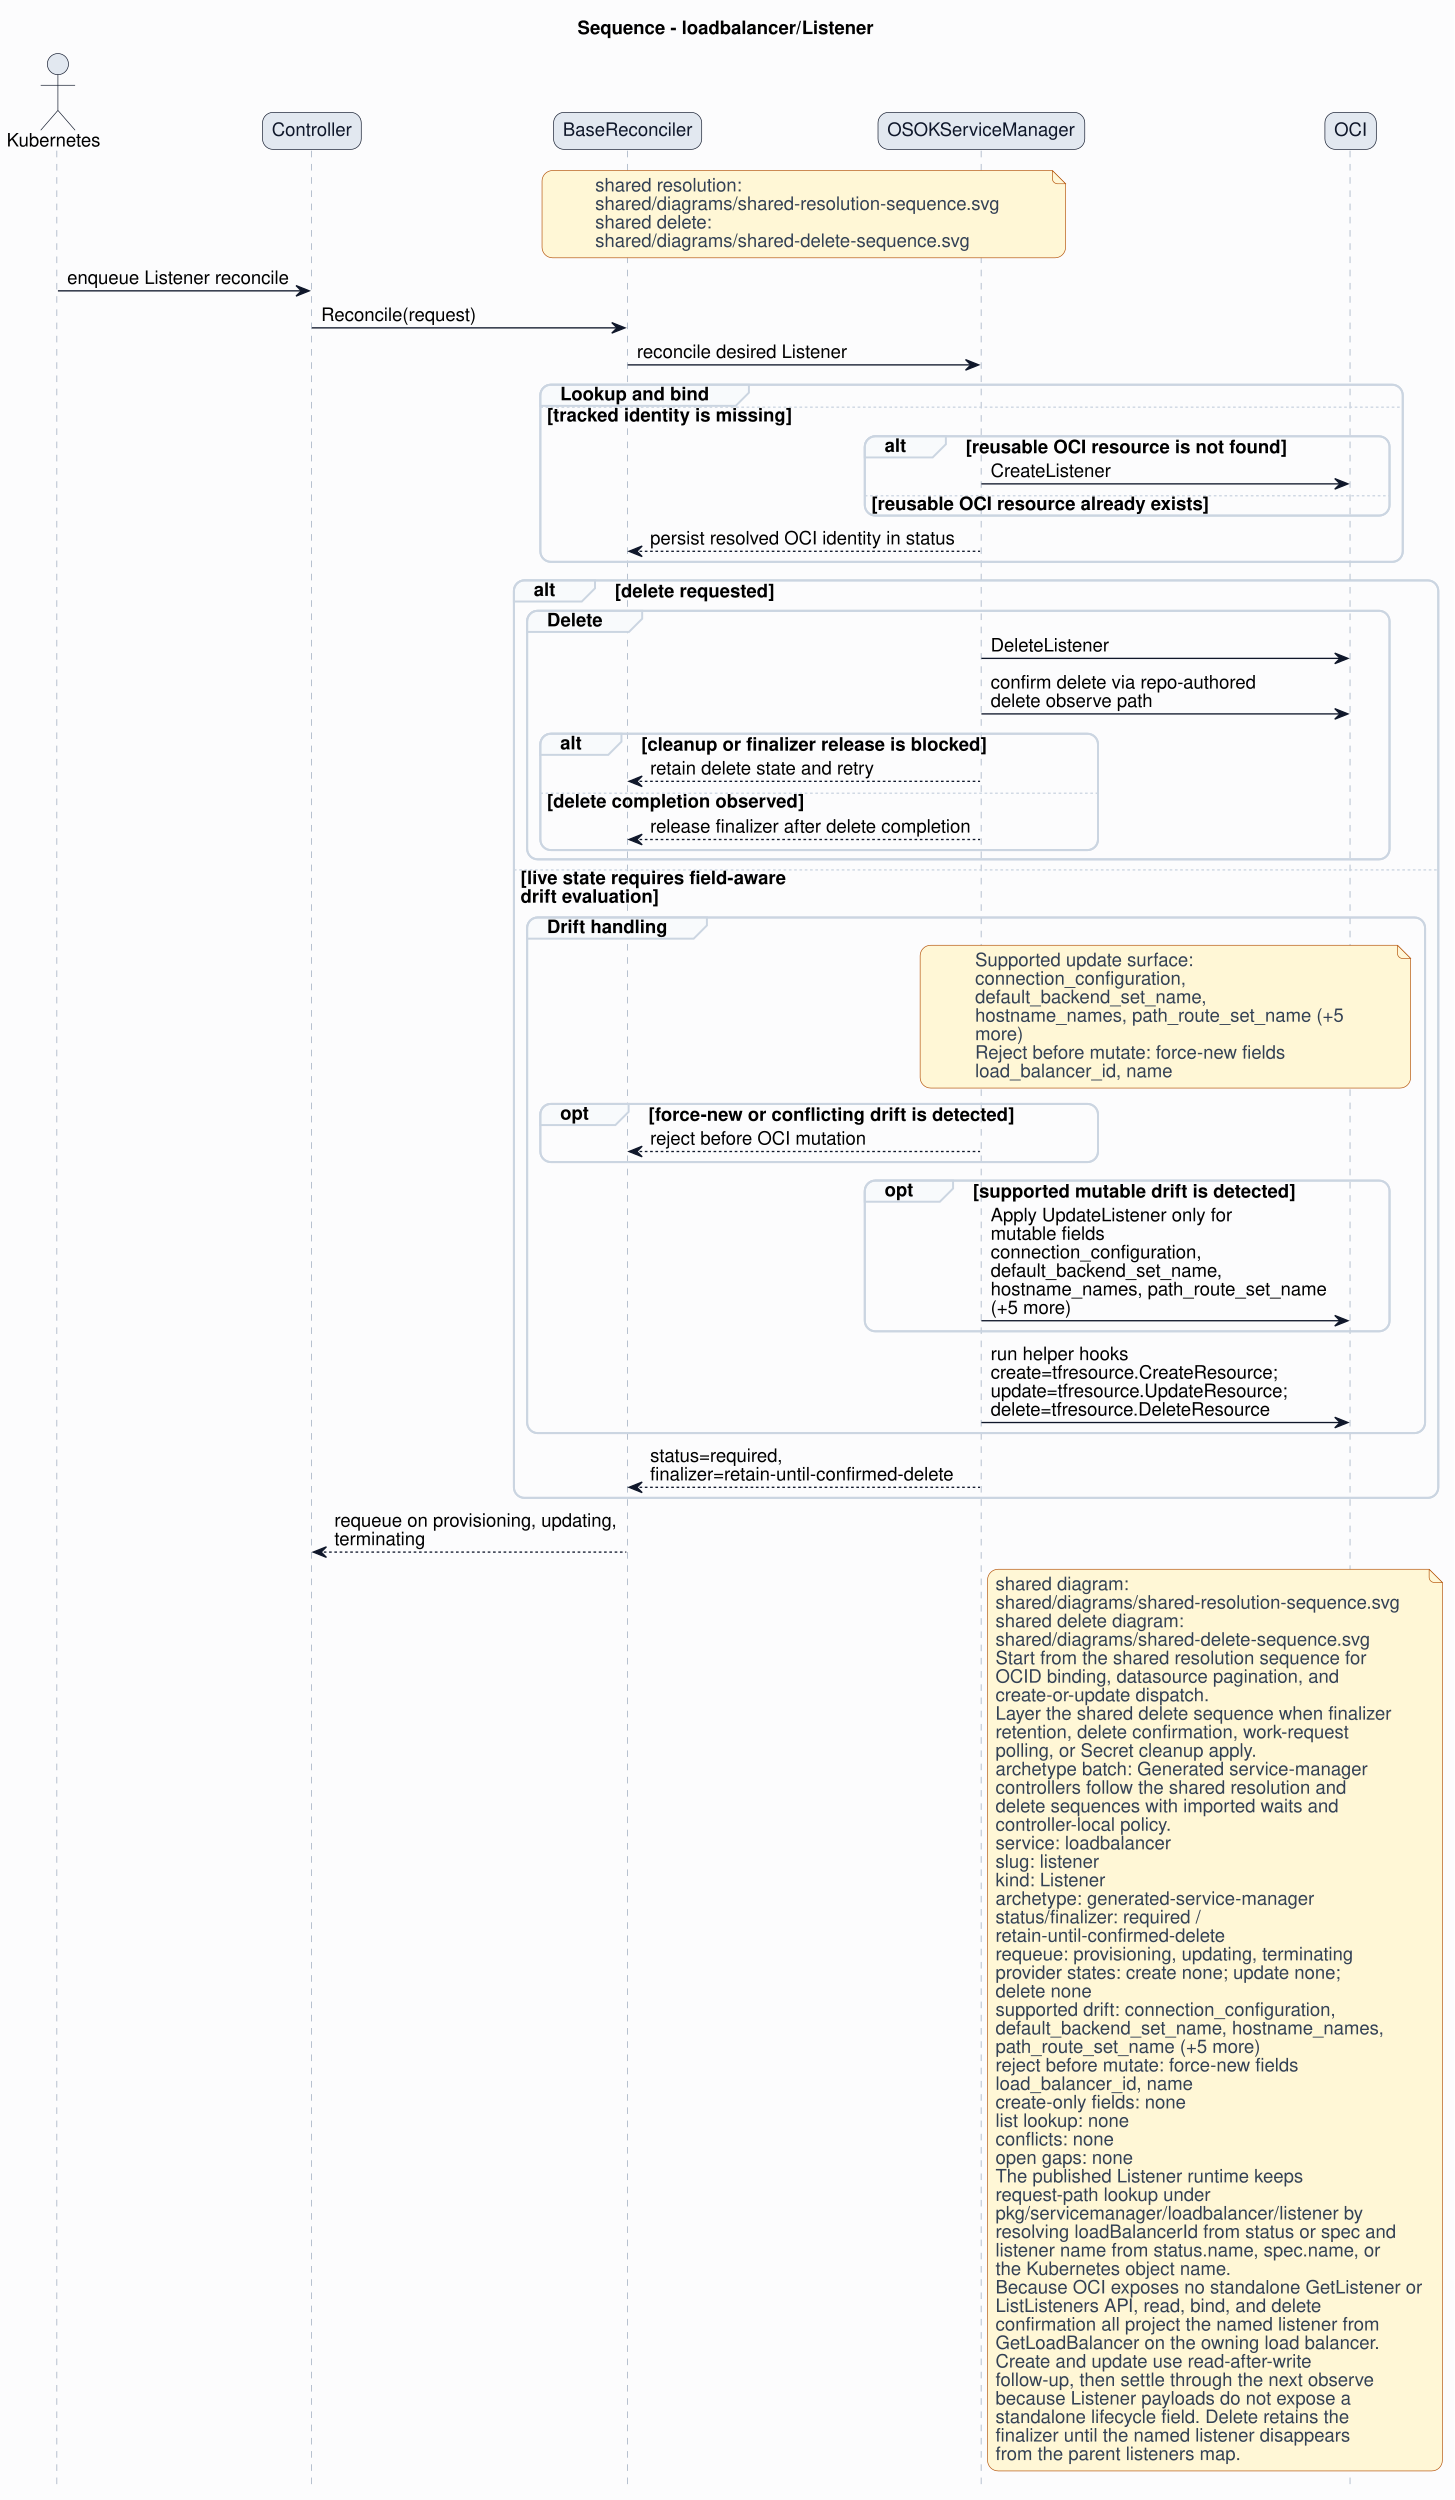
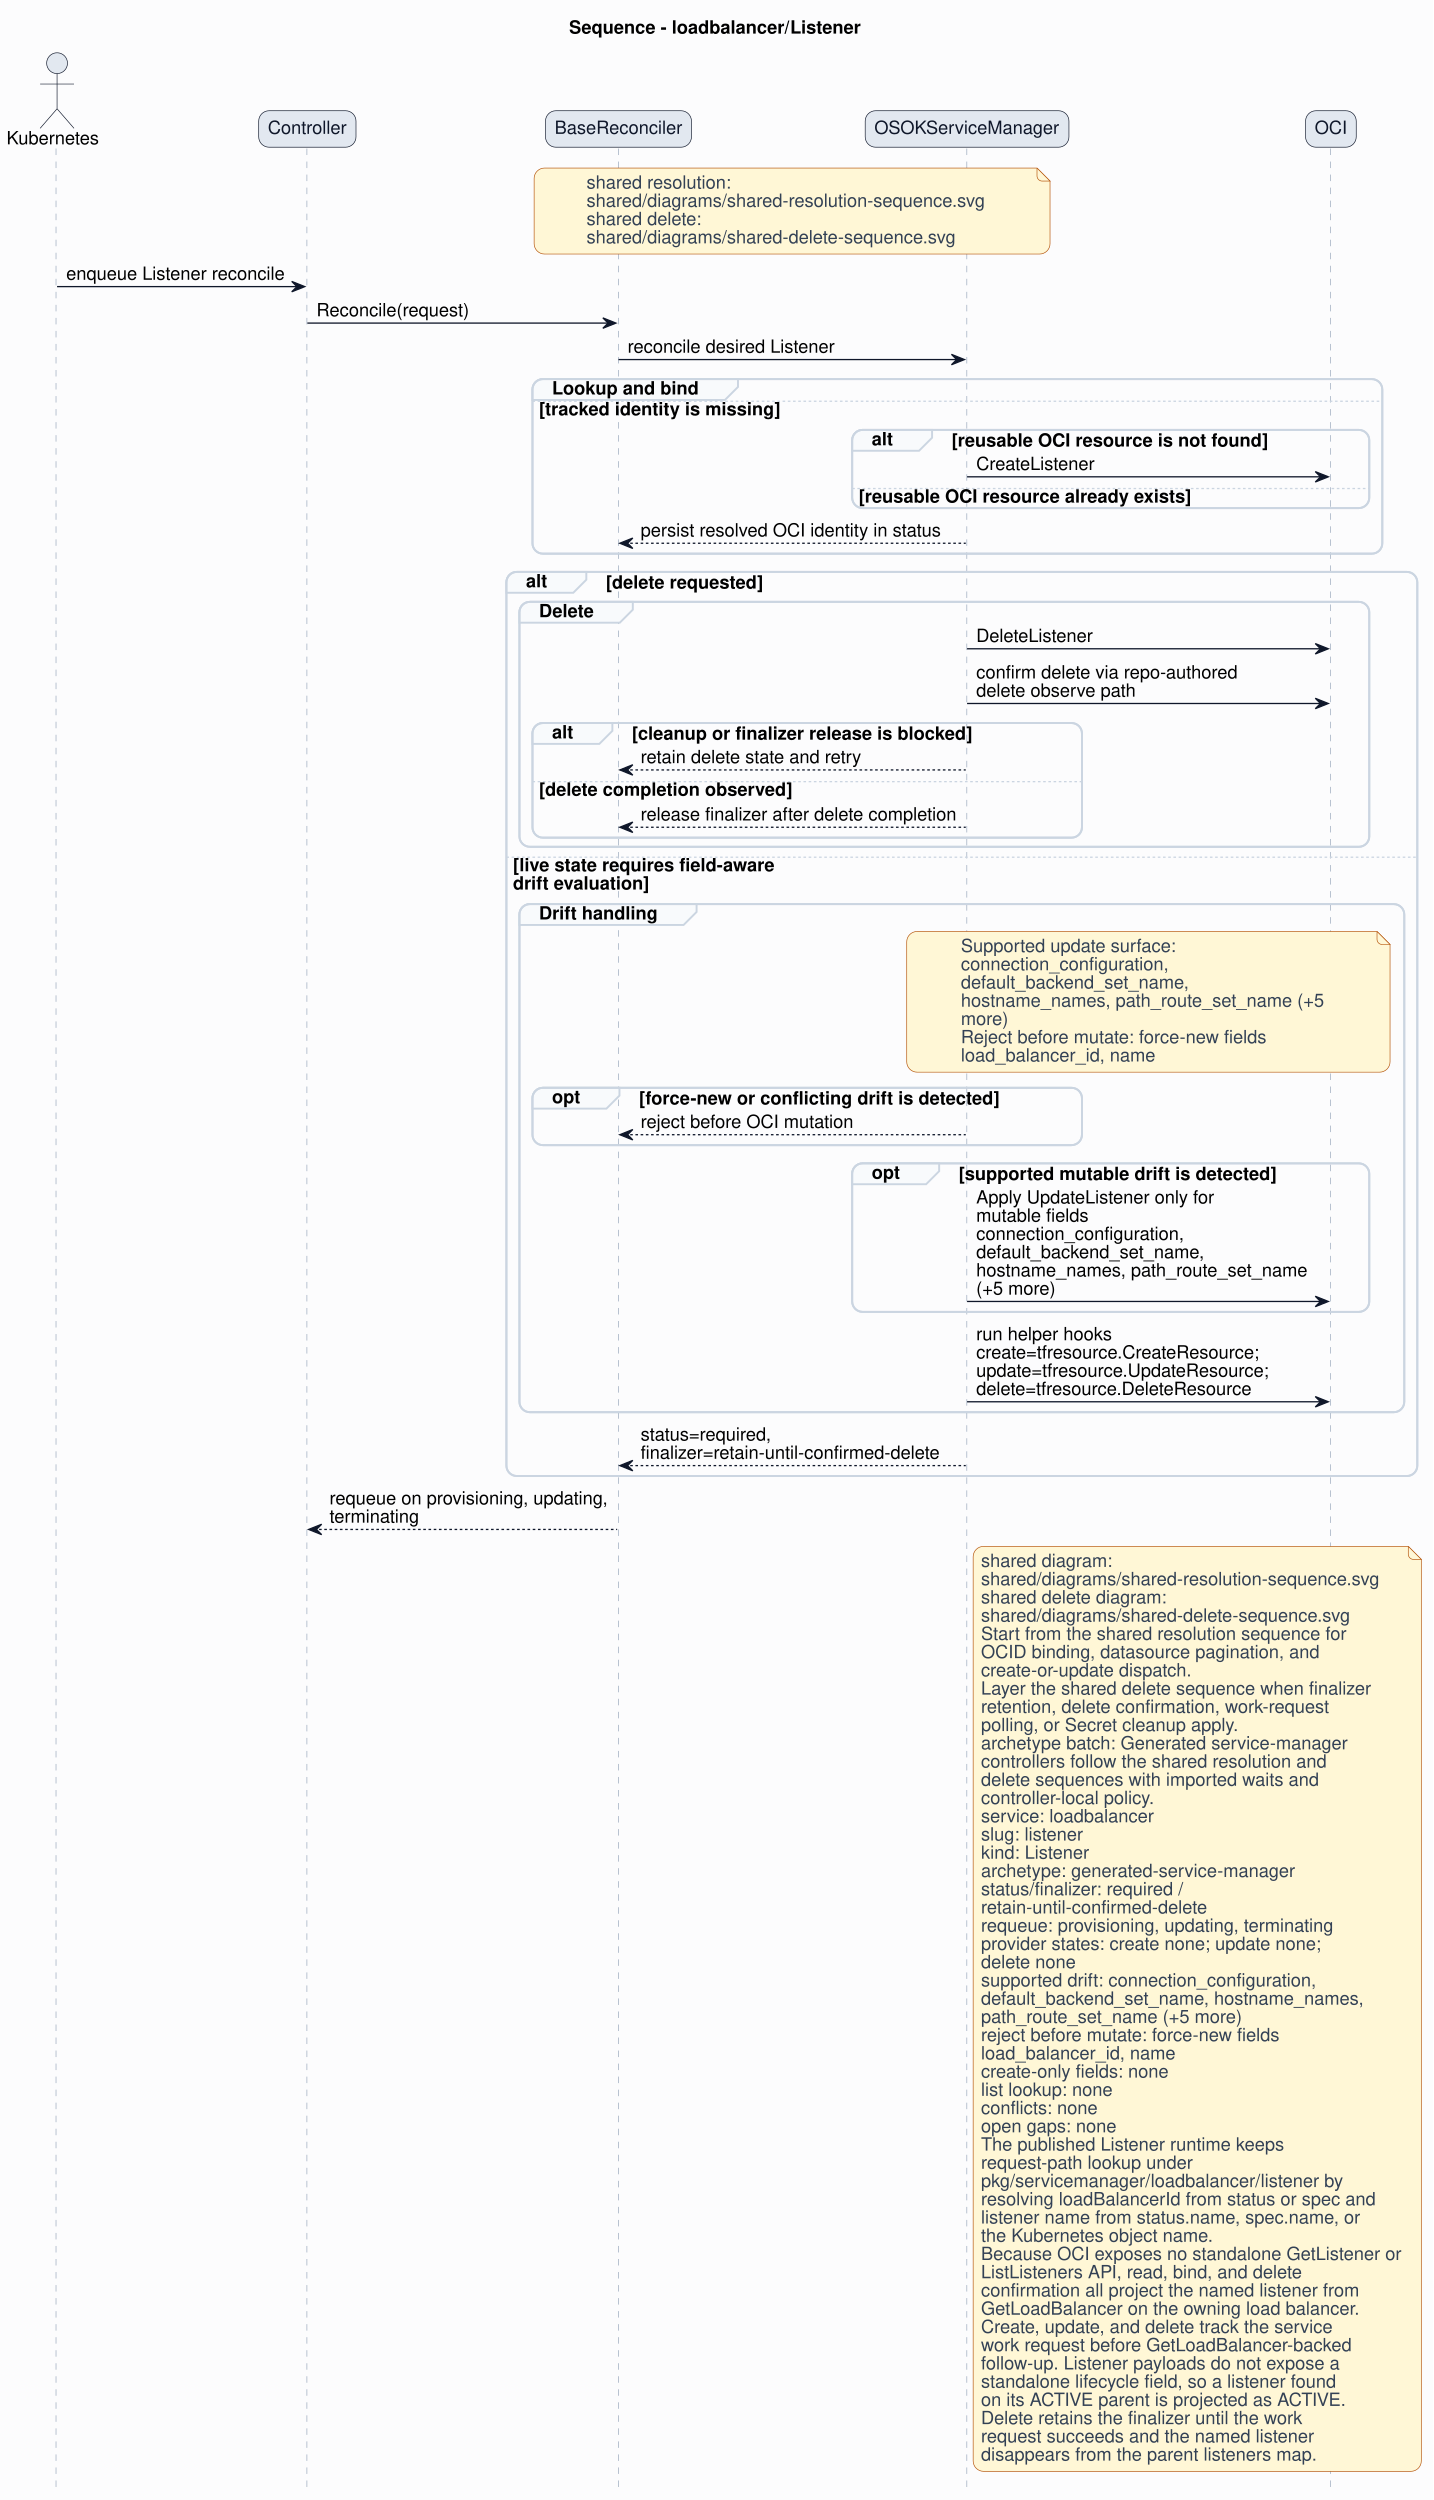
- <svg xmlns="http://www.w3.org/2000/svg" contentStyleType="text/css" data-diagram-type="SEQUENCE" height="1891px" preserveAspectRatio="none" style="width:1100px;height:1891px;background:#FCFCFD;" version="1.1" viewBox="0 0 1100 1891" width="1100px" zoomAndPan="magnify">
+ <svg xmlns="http://www.w3.org/2000/svg" contentStyleType="text/css" data-diagram-type="SEQUENCE" height="1919px" preserveAspectRatio="none" style="width:1100px;height:1919px;background:#FCFCFD;" version="1.1" viewBox="0 0 1100 1919" width="1100px" zoomAndPan="magnify">
  <defs />
  <g>
-     <rect fill="#FCFCFD" height="1891" style="stroke:none;stroke-width:1;" width="1100" x="0" y="0" />
+     <rect fill="#FCFCFD" height="1919" style="stroke:none;stroke-width:1;" width="1100" x="0" y="0" />
    <text fill="#000000" font-family="Helvetica" font-size="14" font-weight="bold" lengthAdjust="spacing" textLength="223.296" x="436.813" y="25.78">Sequence - loadbalancer/Listener</text>
    <rect fill="none" height="134" rx="8" ry="8" style="stroke:#CBD5E1;stroke-width:1.5;" width="652.328" x="408.722" y="291" />
    <rect fill="none" height="60" rx="8" ry="8" style="stroke:#CBD5E1;stroke-width:1.5;" width="396.922" x="654.127" y="330" />
    <rect fill="none" height="694" rx="8" ry="8" style="stroke:#CBD5E1;stroke-width:1.5;" width="699.201" x="388.722" y="439" />
    <rect fill="none" height="188" rx="8" ry="8" style="stroke:#CBD5E1;stroke-width:1.5;" width="652.328" x="398.722" y="462" />
    <rect fill="none" height="88" rx="8" ry="8" style="stroke:#CBD5E1;stroke-width:1.5;" width="421.798" x="408.722" y="555" />
    <rect fill="none" height="390" rx="8" ry="8" style="stroke:#CBD5E1;stroke-width:1.5;" width="679.201" x="398.722" y="694" />
    <rect fill="none" height="44" rx="8" ry="8" style="stroke:#CBD5E1;stroke-width:1.5;" width="421.798" x="408.722" y="835" />
    <rect fill="none" height="114" rx="8" ry="8" style="stroke:#CBD5E1;stroke-width:1.5;" width="396.922" x="654.127" y="893" />
    <g class="participant-lifeline" data-entity-uid="part1" data-qualified-name="Kubernetes" id="part1-lifeline">
      <g>
-         <rect fill="#000000" fill-opacity="0" height="1770" width="8" x="39.803" y="114" />
-         <line style="stroke:#94A3B8;stroke-width:0.5;stroke-dasharray:5,5;" x1="43" x2="43" y1="114" y2="1884" />
+         <rect fill="#000000" fill-opacity="0" height="1798" width="8" x="39.803" y="114" />
+         <line style="stroke:#94A3B8;stroke-width:0.5;stroke-dasharray:5,5;" x1="43" x2="43" y1="114" y2="1912" />
      </g>
    </g>
    <g class="participant-lifeline" data-entity-uid="part2" data-qualified-name="Controller" id="part2-lifeline">
      <g>
-         <rect fill="#000000" fill-opacity="0" height="1770" width="8" x="231.919" y="114" />
-         <line style="stroke:#94A3B8;stroke-width:0.5;stroke-dasharray:5,5;" x1="235.575" x2="235.575" y1="114" y2="1884" />
+         <rect fill="#000000" fill-opacity="0" height="1798" width="8" x="231.919" y="114" />
+         <line style="stroke:#94A3B8;stroke-width:0.5;stroke-dasharray:5,5;" x1="235.575" x2="235.575" y1="114" y2="1912" />
      </g>
    </g>
    <g class="participant-lifeline" data-entity-uid="part3" data-qualified-name="BaseReconciler" id="part3-lifeline">
      <g>
-         <rect fill="#000000" fill-opacity="0" height="1770" width="8" x="470.746" y="114" />
-         <line style="stroke:#94A3B8;stroke-width:0.5;stroke-dasharray:5,5;" x1="474.722" x2="474.722" y1="114" y2="1884" />
+         <rect fill="#000000" fill-opacity="0" height="1798" width="8" x="470.746" y="114" />
+         <line style="stroke:#94A3B8;stroke-width:0.5;stroke-dasharray:5,5;" x1="474.722" x2="474.722" y1="114" y2="1912" />
      </g>
    </g>
    <g class="participant-lifeline" data-entity-uid="part4" data-qualified-name="ServiceManager" id="part4-lifeline">
      <g>
-         <rect fill="#000000" fill-opacity="0" height="1770" width="8" x="738.324" y="114" />
-         <line style="stroke:#94A3B8;stroke-width:0.5;stroke-dasharray:5,5;" x1="742.127" x2="742.127" y1="114" y2="1884" />
+         <rect fill="#000000" fill-opacity="0" height="1798" width="8" x="738.324" y="114" />
+         <line style="stroke:#94A3B8;stroke-width:0.5;stroke-dasharray:5,5;" x1="742.127" x2="742.127" y1="114" y2="1912" />
      </g>
    </g>
    <g class="participant-lifeline" data-entity-uid="part5" data-qualified-name="OCI" id="part5-lifeline">
      <g>
-         <rect fill="#000000" fill-opacity="0" height="1770" width="8" x="1017.605" y="114" />
-         <line style="stroke:#94A3B8;stroke-width:0.5;stroke-dasharray:5,5;" x1="1021.16" x2="1021.16" y1="114" y2="1884" />
+         <rect fill="#000000" fill-opacity="0" height="1798" width="8" x="1017.605" y="114" />
+         <line style="stroke:#94A3B8;stroke-width:0.5;stroke-dasharray:5,5;" x1="1021.16" x2="1021.16" y1="114" y2="1912" />
      </g>
    </g>
    <g class="participant participant-head" data-entity-uid="part1" data-qualified-name="Kubernetes" id="part1-head">
      <text fill="#000000" font-family="Helvetica" font-size="14" lengthAdjust="spacing" textLength="71.606" x="5" y="110.78">Kubernetes</text>
      <ellipse cx="43.803" cy="48.5" fill="#E2E8F0" rx="8" ry="8" style="stroke:#0F172A;stroke-width:0.5;" />
      <path d="M43.803,56.5 L43.803,83.5 M30.803,64.5 L56.803,64.5 M43.803,83.5 L30.803,98.5 M43.803,83.5 L56.803,98.5" fill="none" style="stroke:#0F172A;stroke-width:0.5;" />
    </g>
    <g class="participant participant-head" data-entity-uid="part2" data-qualified-name="Controller" id="part2-head">
      <rect fill="#E2E8F0" height="28" rx="8" ry="8" style="stroke:#0F172A;stroke-width:0.5;" width="74.689" x="198.575" y="85" />
      <text fill="#0F172A" font-family="Helvetica" font-size="14" lengthAdjust="spacing" textLength="60.69" x="205.575" y="102.78">Controller</text>
    </g>
    <g class="participant participant-head" data-entity-uid="part3" data-qualified-name="BaseReconciler" id="part3-head">
      <rect fill="#E2E8F0" height="28" rx="8" ry="8" style="stroke:#0F172A;stroke-width:0.5;" width="112.048" x="418.722" y="85" />
      <text fill="#0F172A" font-family="Helvetica" font-size="14" lengthAdjust="spacing" textLength="98.048" x="425.722" y="102.78">BaseReconciler</text>
    </g>
    <g class="participant participant-head" data-entity-uid="part4" data-qualified-name="ServiceManager" id="part4-head">
      <rect fill="#E2E8F0" height="28" rx="8" ry="8" style="stroke:#0F172A;stroke-width:0.5;" width="156.393" x="664.127" y="85" />
      <text fill="#0F172A" font-family="Helvetica" font-size="14" lengthAdjust="spacing" textLength="142.393" x="671.127" y="102.78">OSOKServiceManager</text>
    </g>
    <g class="participant participant-head" data-entity-uid="part5" data-qualified-name="OCI" id="part5-head">
      <rect fill="#E2E8F0" height="28" rx="8" ry="8" style="stroke:#0F172A;stroke-width:0.5;" width="38.89" x="1002.16" y="85" />
      <text fill="#0F172A" font-family="Helvetica" font-size="14" lengthAdjust="spacing" textLength="24.89" x="1009.16" y="102.78">OCI</text>
    </g>
    <path d="M410,137 L410,187 A8,8 0 0 0 418,195 L798,195 A8,8 0 0 0 806,187 L806,139 L796,129 L418,129 A8,8 0 0 0 410,137" fill="#FFF7D6" style="stroke:#B45309;stroke-width:0.5;" />
    <path d="M796,129 L796,135 A4,4 0 0 0 800,139 L806,139 L796,129" fill="#FFF7D6" style="stroke:#B45309;stroke-width:0.5;" />
    <text fill="#334155" font-family="Helvetica" font-size="14" lengthAdjust="spacing" textLength="111.289" x="450.203" y="144.78">shared resolution:</text>
    <text fill="#334155" font-family="Helvetica" font-size="14" lengthAdjust="spacing" textLength="307.392" x="450.203" y="158.78">shared/diagrams/shared-resolution-sequence.svg</text>
    <text fill="#334155" font-family="Helvetica" font-size="14" lengthAdjust="spacing" textLength="88.731" x="450.203" y="172.78">shared delete:</text>
    <text fill="#334155" font-family="Helvetica" font-size="14" lengthAdjust="spacing" textLength="284.833" x="450.203" y="186.78">shared/diagrams/shared-delete-sequence.svg</text>
    <g class="message" data-entity-1="part1" data-entity-2="part2" id="msg1">
      <polygon fill="#0F172A" points="223.919,216,233.919,220,223.919,224,227.919,220" style="stroke:#0F172A;stroke-width:1;" />
      <line style="stroke:#0F172A;stroke-width:1;" x1="43.803" x2="229.919" y1="220" y2="220" />
      <text fill="#000000" font-family="Helvetica" font-size="14" lengthAdjust="spacing" textLength="168.116" x="50.803" y="214.78">enqueue Listener reconcile</text>
    </g>
    <g class="message" data-entity-1="part2" data-entity-2="part3" id="msg2">
      <polygon fill="#0F172A" points="462.746,244,472.746,248,462.746,252,466.746,248" style="stroke:#0F172A;stroke-width:1;" />
      <line style="stroke:#0F172A;stroke-width:1;" x1="235.919" x2="468.746" y1="248" y2="248" />
      <text fill="#000000" font-family="Helvetica" font-size="14" lengthAdjust="spacing" textLength="117.496" x="242.919" y="242.78">Reconcile(request)</text>
    </g>
    <g class="message" data-entity-1="part3" data-entity-2="part4" id="msg3">
      <polygon fill="#0F172A" points="730.324,272,740.324,276,730.324,280,734.324,276" style="stroke:#0F172A;stroke-width:1;" />
      <line style="stroke:#0F172A;stroke-width:1;" x1="474.746" x2="736.324" y1="276" y2="276" />
      <text fill="#000000" font-family="Helvetica" font-size="14" lengthAdjust="spacing" textLength="159.53" x="481.746" y="270.78">reconcile desired Listener</text>
    </g>
    <path d="M416.722,291 L566.481,291 L566.481,297 L556.481,307 L408.722,307 L408.722,299 A8,8 0 0 1 416.722,291" fill="#F8FAFC" style="stroke:#CBD5E1;stroke-width:1.5;" />
    <rect fill="none" height="134" rx="8" ry="8" style="stroke:#CBD5E1;stroke-width:1.5;" width="652.328" x="408.722" y="291" />
    <text fill="#000000" font-family="Helvetica" font-size="14" font-weight="bold" lengthAdjust="spacing" textLength="112.759" x="423.722" y="302.78">Lookup and bind</text>
    <line style="stroke:#CBD5E1;stroke-width:1;stroke-dasharray:2,2;" x1="408.722" x2="1061.05" y1="308" y2="308" />
    <text fill="#000000" font-family="Helvetica" font-size="14" font-weight="bold" lengthAdjust="spacing" textLength="185.158" x="413.722" y="318.78">[tracked identity is missing]</text>
    <path d="M662.127,330 L715.465,330 L715.465,336 L705.465,346 L654.127,346 L654.127,338 A8,8 0 0 1 662.127,330" fill="#F8FAFC" style="stroke:#CBD5E1;stroke-width:1.5;" />
    <rect fill="none" height="60" rx="8" ry="8" style="stroke:#CBD5E1;stroke-width:1.5;" width="396.922" x="654.127" y="330" />
    <text fill="#000000" font-family="Helvetica" font-size="14" font-weight="bold" lengthAdjust="spacing" textLength="16.338" x="669.127" y="341.78">alt</text>
    <text fill="#000000" font-family="Helvetica" font-size="14" font-weight="bold" lengthAdjust="spacing" textLength="242.703" x="730.465" y="342.78">[reusable OCI resource is not found]</text>
    <g class="message" data-entity-1="part4" data-entity-2="part5" id="msg4">
      <polygon fill="#0F172A" points="1009.605,362,1019.605,366,1009.605,370,1013.605,366" style="stroke:#0F172A;stroke-width:1;" />
      <line style="stroke:#0F172A;stroke-width:1;" x1="742.324" x2="1015.605" y1="366" y2="366" />
      <text fill="#000000" font-family="Helvetica" font-size="14" lengthAdjust="spacing" textLength="91.827" x="749.324" y="360.78">CreateListener</text>
    </g>
    <line style="stroke:#CBD5E1;stroke-width:1;stroke-dasharray:2,2;" x1="654.127" x2="1051.05" y1="375" y2="375" />
    <text fill="#000000" font-family="Helvetica" font-size="14" font-weight="bold" lengthAdjust="spacing" textLength="255.233" x="659.127" y="385.78">[reusable OCI resource already exists]</text>
    <g class="message" data-entity-1="part4" data-entity-2="part3" id="msg5">
      <polygon fill="#0F172A" points="485.746,413,475.746,417,485.746,421,481.746,417" style="stroke:#0F172A;stroke-width:1;" />
      <line style="stroke:#0F172A;stroke-width:1;stroke-dasharray:2,2;" x1="479.746" x2="741.324" y1="417" y2="417" />
      <text fill="#000000" font-family="Helvetica" font-size="14" lengthAdjust="spacing" textLength="231.096" x="491.746" y="411.78">persist resolved OCI identity in status</text>
    </g>
    <path d="M396.722,439 L450.06,439 L450.06,445 L440.06,455 L388.722,455 L388.722,447 A8,8 0 0 1 396.722,439" fill="#F8FAFC" style="stroke:#CBD5E1;stroke-width:1.5;" />
    <rect fill="none" height="694" rx="8" ry="8" style="stroke:#CBD5E1;stroke-width:1.5;" width="699.201" x="388.722" y="439" />
    <text fill="#000000" font-family="Helvetica" font-size="14" font-weight="bold" lengthAdjust="spacing" textLength="16.338" x="403.722" y="450.78">alt</text>
    <text fill="#000000" font-family="Helvetica" font-size="14" font-weight="bold" lengthAdjust="spacing" textLength="120.586" x="465.06" y="451.78">[delete requested]</text>
    <path d="M406.722,462 L485.742,462 L485.742,468 L475.742,478 L398.722,478 L398.722,470 A8,8 0 0 1 406.722,462" fill="#F8FAFC" style="stroke:#CBD5E1;stroke-width:1.5;" />
    <rect fill="none" height="188" rx="8" ry="8" style="stroke:#CBD5E1;stroke-width:1.5;" width="652.328" x="398.722" y="462" />
    <text fill="#000000" font-family="Helvetica" font-size="14" font-weight="bold" lengthAdjust="spacing" textLength="42.02" x="413.722" y="473.78">Delete</text>
    <g class="message" data-entity-1="part4" data-entity-2="part5" id="msg6">
      <polygon fill="#0F172A" points="1009.605,494,1019.605,498,1009.605,502,1013.605,498" style="stroke:#0F172A;stroke-width:1;" />
      <line style="stroke:#0F172A;stroke-width:1;" x1="742.324" x2="1015.605" y1="498" y2="498" />
      <text fill="#000000" font-family="Helvetica" font-size="14" lengthAdjust="spacing" textLength="90.275" x="749.324" y="492.78">DeleteListener</text>
    </g>
    <g class="message" data-entity-1="part4" data-entity-2="part5" id="msg7">
      <polygon fill="#0F172A" points="1009.605,536,1019.605,540,1009.605,544,1013.605,540" style="stroke:#0F172A;stroke-width:1;" />
      <line style="stroke:#0F172A;stroke-width:1;" x1="742.324" x2="1015.605" y1="540" y2="540" />
      <text fill="#000000" font-family="Helvetica" font-size="14" lengthAdjust="spacing" textLength="201.558" x="749.324" y="520.78">confirm delete via repo-authored</text>
      <text fill="#000000" font-family="Helvetica" font-size="14" lengthAdjust="spacing" textLength="122.978" x="749.324" y="534.78">delete observe path</text>
    </g>
    <path d="M416.722,555 L470.06,555 L470.06,561 L460.06,571 L408.722,571 L408.722,563 A8,8 0 0 1 416.722,555" fill="#F8FAFC" style="stroke:#CBD5E1;stroke-width:1.5;" />
    <rect fill="none" height="88" rx="8" ry="8" style="stroke:#CBD5E1;stroke-width:1.5;" width="421.798" x="408.722" y="555" />
    <text fill="#000000" font-family="Helvetica" font-size="14" font-weight="bold" lengthAdjust="spacing" textLength="16.338" x="423.722" y="566.78">alt</text>
    <text fill="#000000" font-family="Helvetica" font-size="14" font-weight="bold" lengthAdjust="spacing" textLength="261.427" x="485.06" y="567.78">[cleanup or finalizer release is blocked]</text>
    <g class="message" data-entity-1="part4" data-entity-2="part3" id="msg8">
      <polygon fill="#0F172A" points="485.746,587,475.746,591,485.746,595,481.746,591" style="stroke:#0F172A;stroke-width:1;" />
      <line style="stroke:#0F172A;stroke-width:1;stroke-dasharray:2,2;" x1="479.746" x2="741.324" y1="591" y2="591" />
      <text fill="#000000" font-family="Helvetica" font-size="14" lengthAdjust="spacing" textLength="170.434" x="491.746" y="585.78">retain delete state and retry</text>
    </g>
    <line style="stroke:#CBD5E1;stroke-width:1;stroke-dasharray:2,2;" x1="408.722" x2="830.52" y1="600" y2="600" />
    <text fill="#000000" font-family="Helvetica" font-size="14" font-weight="bold" lengthAdjust="spacing" textLength="194.482" x="413.722" y="610.78">[delete completion observed]</text>
    <g class="message" data-entity-1="part4" data-entity-2="part3" id="msg9">
      <polygon fill="#0F172A" points="485.746,631,475.746,635,485.746,639,481.746,635" style="stroke:#0F172A;stroke-width:1;" />
      <line style="stroke:#0F172A;stroke-width:1;stroke-dasharray:2,2;" x1="479.746" x2="741.324" y1="635" y2="635" />
      <text fill="#000000" font-family="Helvetica" font-size="14" lengthAdjust="spacing" textLength="243.578" x="491.746" y="629.78">release finalizer after delete completion</text>
    </g>
    <line style="stroke:#CBD5E1;stroke-width:1;stroke-dasharray:2,2;" x1="388.722" x2="1087.922" y1="658" y2="658" />
    <text fill="#000000" font-family="Helvetica" font-size="14" font-weight="bold" lengthAdjust="spacing" textLength="200.751" x="393.722" y="668.78">[live state requires field-aware</text>
    <text fill="#000000" font-family="Helvetica" font-size="14" font-weight="bold" lengthAdjust="spacing" textLength="105.007" x="393.722" y="682.78">drift evaluation]</text>
    <path d="M406.722,694 L534.708,694 L534.708,700 L524.708,710 L398.722,710 L398.722,702 A8,8 0 0 1 406.722,694" fill="#F8FAFC" style="stroke:#CBD5E1;stroke-width:1.5;" />
    <rect fill="none" height="390" rx="8" ry="8" style="stroke:#CBD5E1;stroke-width:1.5;" width="679.201" x="398.722" y="694" />
    <text fill="#000000" font-family="Helvetica" font-size="14" font-weight="bold" lengthAdjust="spacing" textLength="90.986" x="413.722" y="705.78">Drift handling</text>
    <path d="M696,723 L696,815 A8,8 0 0 0 704,823 L1059,823 A8,8 0 0 0 1067,815 L1067,725 L1057,715 L704,715 A8,8 0 0 0 696,723" fill="#FFF7D6" style="stroke:#B45309;stroke-width:0.5;" />
    <path d="M1057,715 L1057,721 A4,4 0 0 0 1061,725 L1067,725 L1057,715" fill="#FFF7D6" style="stroke:#B45309;stroke-width:0.5;" />
    <text fill="#334155" font-family="Helvetica" font-size="14" lengthAdjust="spacing" textLength="165.006" x="737.564" y="730.78">Supported update surface:</text>
    <text fill="#334155" font-family="Helvetica" font-size="14" lengthAdjust="spacing" textLength="159.558" x="737.564" y="744.78">connection_configuration,</text>
    <text fill="#334155" font-family="Helvetica" font-size="14" lengthAdjust="spacing" textLength="175.909" x="737.564" y="758.78">default_backend_set_name,</text>
    <text fill="#334155" font-family="Helvetica" font-size="14" lengthAdjust="spacing" textLength="279.795" x="737.564" y="772.78">hostname_names, path_route_set_name (+5</text>
    <text fill="#334155" font-family="Helvetica" font-size="14" lengthAdjust="spacing" textLength="36.559" x="737.564" y="786.78">more)</text>
    <text fill="#334155" font-family="Helvetica" font-size="14" lengthAdjust="spacing" textLength="235.778" x="737.564" y="800.78">Reject before mutate: force-new fields</text>
    <text fill="#334155" font-family="Helvetica" font-size="14" lengthAdjust="spacing" textLength="149.44" x="737.564" y="814.78">load_balancer_id, name</text>
    <path d="M416.722,835 L475.487,835 L475.487,841 L465.487,851 L408.722,851 L408.722,843 A8,8 0 0 1 416.722,835" fill="#F8FAFC" style="stroke:#CBD5E1;stroke-width:1.5;" />
    <rect fill="none" height="44" rx="8" ry="8" style="stroke:#CBD5E1;stroke-width:1.5;" width="421.798" x="408.722" y="835" />
    <text fill="#000000" font-family="Helvetica" font-size="14" font-weight="bold" lengthAdjust="spacing" textLength="21.766" x="423.722" y="846.78">opt</text>
    <text fill="#000000" font-family="Helvetica" font-size="14" font-weight="bold" lengthAdjust="spacing" textLength="276.131" x="490.487" y="847.78">[force-new or conflicting drift is detected]</text>
    <g class="message" data-entity-1="part4" data-entity-2="part3" id="msg10">
      <polygon fill="#0F172A" points="485.746,867,475.746,871,485.746,875,481.746,871" style="stroke:#0F172A;stroke-width:1;" />
      <line style="stroke:#0F172A;stroke-width:1;stroke-dasharray:2,2;" x1="479.746" x2="741.324" y1="871" y2="871" />
      <text fill="#000000" font-family="Helvetica" font-size="14" lengthAdjust="spacing" textLength="164.185" x="491.746" y="865.78">reject before OCI mutation</text>
    </g>
    <path d="M662.127,893 L720.893,893 L720.893,899 L710.893,909 L654.127,909 L654.127,901 A8,8 0 0 1 662.127,893" fill="#F8FAFC" style="stroke:#CBD5E1;stroke-width:1.5;" />
    <rect fill="none" height="114" rx="8" ry="8" style="stroke:#CBD5E1;stroke-width:1.5;" width="396.922" x="654.127" y="893" />
    <text fill="#000000" font-family="Helvetica" font-size="14" font-weight="bold" lengthAdjust="spacing" textLength="21.766" x="669.127" y="904.78">opt</text>
    <text fill="#000000" font-family="Helvetica" font-size="14" font-weight="bold" lengthAdjust="spacing" textLength="243.462" x="735.893" y="905.78">[supported mutable drift is detected]</text>
    <g class="message" data-entity-1="part4" data-entity-2="part5" id="msg11">
      <polygon fill="#0F172A" points="1009.605,995,1019.605,999,1009.605,1003,1013.605,999" style="stroke:#0F172A;stroke-width:1;" />
      <line style="stroke:#0F172A;stroke-width:1;" x1="742.324" x2="1015.605" y1="999" y2="999" />
      <text fill="#000000" font-family="Helvetica" font-size="14" lengthAdjust="spacing" textLength="183.661" x="749.324" y="923.78">Apply UpdateListener only for</text>
      <text fill="#000000" font-family="Helvetica" font-size="14" lengthAdjust="spacing" textLength="86.379" x="749.324" y="937.78">mutable fields</text>
      <text fill="#000000" font-family="Helvetica" font-size="14" lengthAdjust="spacing" textLength="159.558" x="749.324" y="951.78">connection_configuration,</text>
      <text fill="#000000" font-family="Helvetica" font-size="14" lengthAdjust="spacing" textLength="175.909" x="749.324" y="965.78">default_backend_set_name,</text>
      <text fill="#000000" font-family="Helvetica" font-size="14" lengthAdjust="spacing" textLength="255.281" x="749.324" y="979.78">hostname_names, path_route_set_name</text>
      <text fill="#000000" font-family="Helvetica" font-size="14" lengthAdjust="spacing" textLength="61.072" x="749.324" y="993.78">(+5 more)</text>
    </g>
    <g class="message" data-entity-1="part4" data-entity-2="part5" id="msg12">
      <polygon fill="#0F172A" points="1009.605,1072,1019.605,1076,1009.605,1080,1013.605,1076" style="stroke:#0F172A;stroke-width:1;" />
      <line style="stroke:#0F172A;stroke-width:1;" x1="742.324" x2="1015.605" y1="1076" y2="1076" />
      <text fill="#000000" font-family="Helvetica" font-size="14" lengthAdjust="spacing" textLength="104.289" x="749.324" y="1028.78">run helper hooks</text>
      <text fill="#000000" font-family="Helvetica" font-size="14" lengthAdjust="spacing" textLength="219.051" x="749.324" y="1042.78">create=tfresource.CreateResource;</text>
      <text fill="#000000" font-family="Helvetica" font-size="14" lengthAdjust="spacing" textLength="226.085" x="749.324" y="1056.78">update=tfresource.UpdateResource;</text>
      <text fill="#000000" font-family="Helvetica" font-size="14" lengthAdjust="spacing" textLength="212.844" x="749.324" y="1070.78">delete=tfresource.DeleteResource</text>
    </g>
    <g class="message" data-entity-1="part4" data-entity-2="part3" id="msg13">
      <polygon fill="#0F172A" points="485.746,1121,475.746,1125,485.746,1129,481.746,1125" style="stroke:#0F172A;stroke-width:1;" />
      <line style="stroke:#0F172A;stroke-width:1;stroke-dasharray:2,2;" x1="479.746" x2="741.324" y1="1125" y2="1125" />
      <text fill="#000000" font-family="Helvetica" font-size="14" lengthAdjust="spacing" textLength="100.782" x="491.746" y="1105.78">status=required,</text>
      <text fill="#000000" font-family="Helvetica" font-size="14" lengthAdjust="spacing" textLength="230.72" x="491.746" y="1119.78">finalizer=retain-until-confirmed-delete</text>
    </g>
    <g class="message" data-entity-1="part3" data-entity-2="part2" id="msg14">
      <polygon fill="#0F172A" points="246.919,1170,236.919,1174,246.919,1178,242.919,1174" style="stroke:#0F172A;stroke-width:1;" />
      <line style="stroke:#0F172A;stroke-width:1;stroke-dasharray:2,2;" x1="240.919" x2="473.746" y1="1174" y2="1174" />
      <text fill="#000000" font-family="Helvetica" font-size="14" lengthAdjust="spacing" textLength="214.826" x="252.919" y="1154.78">requeue on provisioning, updating,</text>
      <text fill="#000000" font-family="Helvetica" font-size="14" lengthAdjust="spacing" textLength="69.255" x="252.919" y="1168.78">terminating</text>
    </g>
-     <path d="M747,1195 L747,1861 A8,8 0 0 0 755,1869 L1083,1869 A8,8 0 0 0 1091,1861 L1091,1197 L1081,1187 L755,1187 A8,8 0 0 0 747,1195" fill="#FFF7D6" style="stroke:#B45309;stroke-width:0.5;" />
+     <path d="M747,1195 L747,1889 A8,8 0 0 0 755,1897 L1083,1897 A8,8 0 0 0 1091,1889 L1091,1197 L1081,1187 L755,1187 A8,8 0 0 0 747,1195" fill="#FFF7D6" style="stroke:#B45309;stroke-width:0.5;" />
    <path d="M1081,1187 L1081,1193 A4,4 0 0 0 1085,1197 L1091,1197 L1081,1187" fill="#FFF7D6" style="stroke:#B45309;stroke-width:0.5;" />
    <text fill="#334155" font-family="Helvetica" font-size="14" lengthAdjust="spacing" textLength="101.165" x="753" y="1202.78">shared diagram:</text>
    <text fill="#334155" font-family="Helvetica" font-size="14" lengthAdjust="spacing" textLength="307.392" x="753" y="1216.78">shared/diagrams/shared-resolution-sequence.svg</text>
    <text fill="#334155" font-family="Helvetica" font-size="14" lengthAdjust="spacing" textLength="143.199" x="753" y="1230.78">shared delete diagram:</text>
    <text fill="#334155" font-family="Helvetica" font-size="14" lengthAdjust="spacing" textLength="284.833" x="753" y="1244.78">shared/diagrams/shared-delete-sequence.svg</text>
    <text fill="#334155" font-family="Helvetica" font-size="14" lengthAdjust="spacing" textLength="280.93" x="753" y="1258.78">Start from the shared resolution sequence for</text>
    <text fill="#334155" font-family="Helvetica" font-size="14" lengthAdjust="spacing" textLength="260.729" x="753" y="1272.78">OCID binding, datasource pagination, and</text>
    <text fill="#334155" font-family="Helvetica" font-size="14" lengthAdjust="spacing" textLength="163.427" x="753" y="1286.78">create-or-update dispatch.</text>
    <text fill="#334155" font-family="Helvetica" font-size="14" lengthAdjust="spacing" textLength="301.198" x="753" y="1300.78">Layer the shared delete sequence when finalizer</text>
    <text fill="#334155" font-family="Helvetica" font-size="14" lengthAdjust="spacing" textLength="269.247" x="753" y="1314.78">retention, delete confirmation, work-request</text>
    <text fill="#334155" font-family="Helvetica" font-size="14" lengthAdjust="spacing" textLength="199.233" x="753" y="1328.78">polling, or Secret cleanup apply.</text>
    <text fill="#334155" font-family="Helvetica" font-size="14" lengthAdjust="spacing" textLength="281.709" x="753" y="1342.78">archetype batch: Generated service-manager</text>
    <text fill="#334155" font-family="Helvetica" font-size="14" lengthAdjust="spacing" textLength="266.15" x="753" y="1356.78">controllers follow the shared resolution and</text>
    <text fill="#334155" font-family="Helvetica" font-size="14" lengthAdjust="spacing" textLength="259.93" x="753" y="1370.78">delete sequences with imported waits and</text>
    <text fill="#334155" font-family="Helvetica" font-size="14" lengthAdjust="spacing" textLength="134.606" x="753" y="1384.78">controller-local policy.</text>
    <text fill="#334155" font-family="Helvetica" font-size="14" lengthAdjust="spacing" textLength="132.296" x="753" y="1398.78">service: loadbalancer</text>
    <text fill="#334155" font-family="Helvetica" font-size="14" lengthAdjust="spacing" textLength="78.593" x="753" y="1412.78">slug: listener</text>
    <text fill="#334155" font-family="Helvetica" font-size="14" lengthAdjust="spacing" textLength="83.269" x="753" y="1426.78">kind: Listener</text>
    <text fill="#334155" font-family="Helvetica" font-size="14" lengthAdjust="spacing" textLength="241.24" x="753" y="1440.78">archetype: generated-service-manager</text>
    <text fill="#334155" font-family="Helvetica" font-size="14" lengthAdjust="spacing" textLength="156.406" x="753" y="1454.78">status/finalizer: required /</text>
    <text fill="#334155" font-family="Helvetica" font-size="14" lengthAdjust="spacing" textLength="174.303" x="753" y="1468.78">retain-until-confirmed-delete</text>
    <text fill="#334155" font-family="Helvetica" font-size="14" lengthAdjust="spacing" textLength="272.398" x="753" y="1482.78">requeue: provisioning, updating, terminating</text>
    <text fill="#334155" font-family="Helvetica" font-size="14" lengthAdjust="spacing" textLength="263.067" x="753" y="1496.78">provider states: create none; update none;</text>
    <text fill="#334155" font-family="Helvetica" font-size="14" lengthAdjust="spacing" textLength="73.179" x="753" y="1510.78">delete none</text>
    <text fill="#334155" font-family="Helvetica" font-size="14" lengthAdjust="spacing" textLength="256.833" x="753" y="1524.78">supported drift: connection_configuration,</text>
    <text fill="#334155" font-family="Helvetica" font-size="14" lengthAdjust="spacing" textLength="294.978" x="753" y="1538.78">default_backend_set_name, hostname_names,</text>
    <text fill="#334155" font-family="Helvetica" font-size="14" lengthAdjust="spacing" textLength="201.175" x="753" y="1552.78">path_route_set_name (+5 more)</text>
    <text fill="#334155" font-family="Helvetica" font-size="14" lengthAdjust="spacing" textLength="230.33" x="753" y="1566.78">reject before mutate: force-new fields</text>
    <text fill="#334155" font-family="Helvetica" font-size="14" lengthAdjust="spacing" textLength="149.44" x="753" y="1580.78">load_balancer_id, name</text>
    <text fill="#334155" font-family="Helvetica" font-size="14" lengthAdjust="spacing" textLength="144.751" x="753" y="1594.78">create-only fields: none</text>
    <text fill="#334155" font-family="Helvetica" font-size="14" lengthAdjust="spacing" textLength="101.179" x="753" y="1608.78">list lookup: none</text>
    <text fill="#334155" font-family="Helvetica" font-size="14" lengthAdjust="spacing" textLength="89.496" x="753" y="1622.78">conflicts: none</text>
    <text fill="#334155" font-family="Helvetica" font-size="14" lengthAdjust="spacing" textLength="104.316" x="753" y="1636.78">open gaps: none</text>
    <text fill="#334155" font-family="Helvetica" font-size="14" lengthAdjust="spacing" textLength="233.468" x="753" y="1650.78">The published Listener runtime keeps</text>
    <text fill="#334155" font-family="Helvetica" font-size="14" lengthAdjust="spacing" textLength="163.447" x="753" y="1664.78">request-path lookup under</text>
    <text fill="#334155" font-family="Helvetica" font-size="14" lengthAdjust="spacing" textLength="277.819" x="753" y="1678.78">pkg/servicemanager/loadbalancer/listener by</text>
    <text fill="#334155" font-family="Helvetica" font-size="14" lengthAdjust="spacing" textLength="303.495" x="753" y="1692.78">resolving loadBalancerId from status or spec and</text>
    <text fill="#334155" font-family="Helvetica" font-size="14" lengthAdjust="spacing" textLength="292.571" x="753" y="1706.78">listener name from status.name, spec.name, or</text>
    <text fill="#334155" font-family="Helvetica" font-size="14" lengthAdjust="spacing" textLength="179.006" x="753" y="1720.78">the Kubernetes object name.</text>
    <text fill="#334155" font-family="Helvetica" font-size="14" lengthAdjust="spacing" textLength="323.75" x="753" y="1734.78">Because OCI exposes no standalone GetListener or</text>
    <text fill="#334155" font-family="Helvetica" font-size="14" lengthAdjust="spacing" textLength="248.268" x="753" y="1748.78">ListListeners API, read, bind, and delete</text>
    <text fill="#334155" font-family="Helvetica" font-size="14" lengthAdjust="spacing" textLength="291.019" x="753" y="1762.78">confirmation all project the named listener from</text>
    <text fill="#334155" font-family="Helvetica" font-size="14" lengthAdjust="spacing" textLength="291.874" x="753" y="1776.78">GetLoadBalancer on the owning load balancer.</text>
-     <text fill="#334155" font-family="Helvetica" font-size="14" lengthAdjust="spacing" textLength="241.247" x="753" y="1790.78">Create and update use read-after-write</text>
-     <text fill="#334155" font-family="Helvetica" font-size="14" lengthAdjust="spacing" textLength="287.178" x="753" y="1804.78">follow-up, then settle through the next observe</text>
-     <text fill="#334155" font-family="Helvetica" font-size="14" lengthAdjust="spacing" textLength="270.081" x="753" y="1818.78">because Listener payloads do not expose a</text>
-     <text fill="#334155" font-family="Helvetica" font-size="14" lengthAdjust="spacing" textLength="269.268" x="753" y="1832.78">standalone lifecycle field. Delete retains the</text>
-     <text fill="#334155" font-family="Helvetica" font-size="14" lengthAdjust="spacing" textLength="269.261" x="753" y="1846.78">finalizer until the named listener disappears</text>
-     <text fill="#334155" font-family="Helvetica" font-size="14" lengthAdjust="spacing" textLength="185.972" x="753" y="1860.78">from the parent listeners map.</text>
+     <text fill="#334155" font-family="Helvetica" font-size="14" lengthAdjust="spacing" textLength="271.606" x="753" y="1790.78">Create, update, and delete track the service</text>
+     <text fill="#334155" font-family="Helvetica" font-size="14" lengthAdjust="spacing" textLength="286.392" x="753" y="1804.78">work request before GetLoadBalancer-backed</text>
+     <text fill="#334155" font-family="Helvetica" font-size="14" lengthAdjust="spacing" textLength="277.067" x="753" y="1818.78">follow-up. Listener payloads do not expose a</text>
+     <text fill="#334155" font-family="Helvetica" font-size="14" lengthAdjust="spacing" textLength="273.943" x="753" y="1832.78">standalone lifecycle field, so a listener found</text>
+     <text fill="#334155" font-family="Helvetica" font-size="14" lengthAdjust="spacing" textLength="284.006" x="753" y="1846.78">on its ACTIVE parent is projected as ACTIVE.</text>
+     <text fill="#334155" font-family="Helvetica" font-size="14" lengthAdjust="spacing" textLength="248.233" x="753" y="1860.78">Delete retains the finalizer until the work</text>
+     <text fill="#334155" font-family="Helvetica" font-size="14" lengthAdjust="spacing" textLength="256.047" x="753" y="1874.78">request succeeds and the named listener</text>
+     <text fill="#334155" font-family="Helvetica" font-size="14" lengthAdjust="spacing" textLength="258.351" x="753" y="1888.78">disappears from the parent listeners map.</text>
  </g>
</svg>
